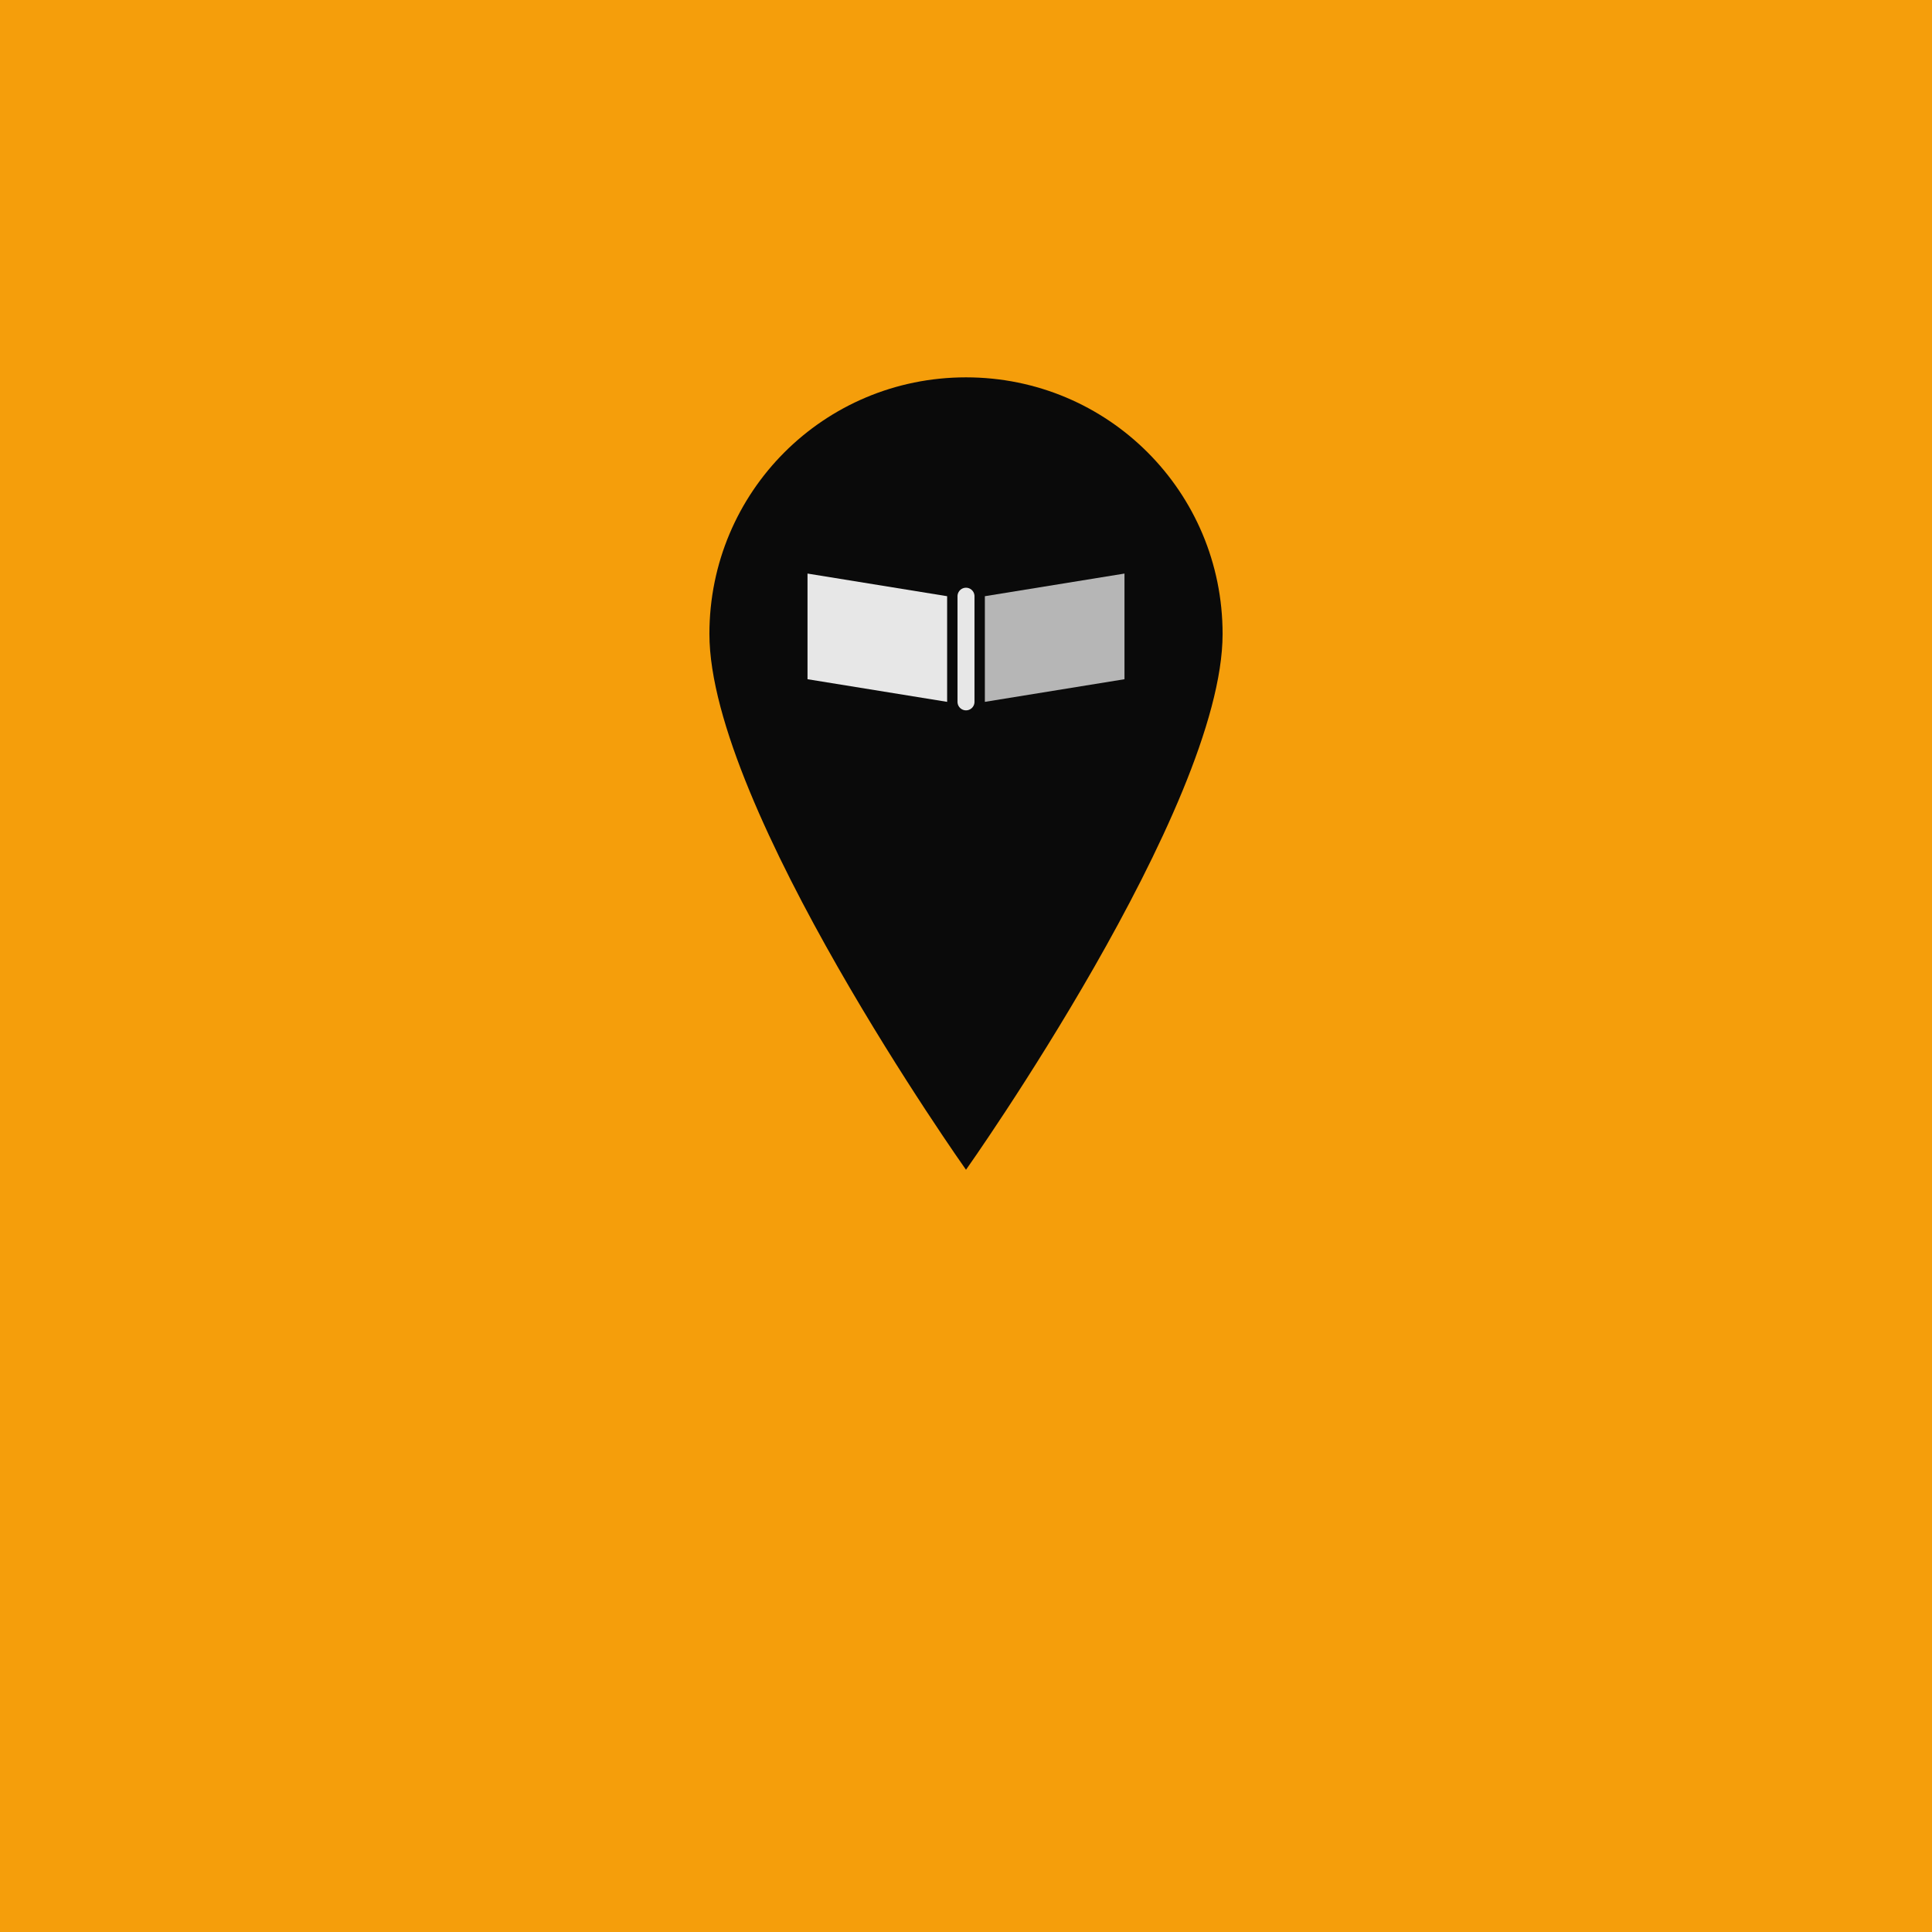
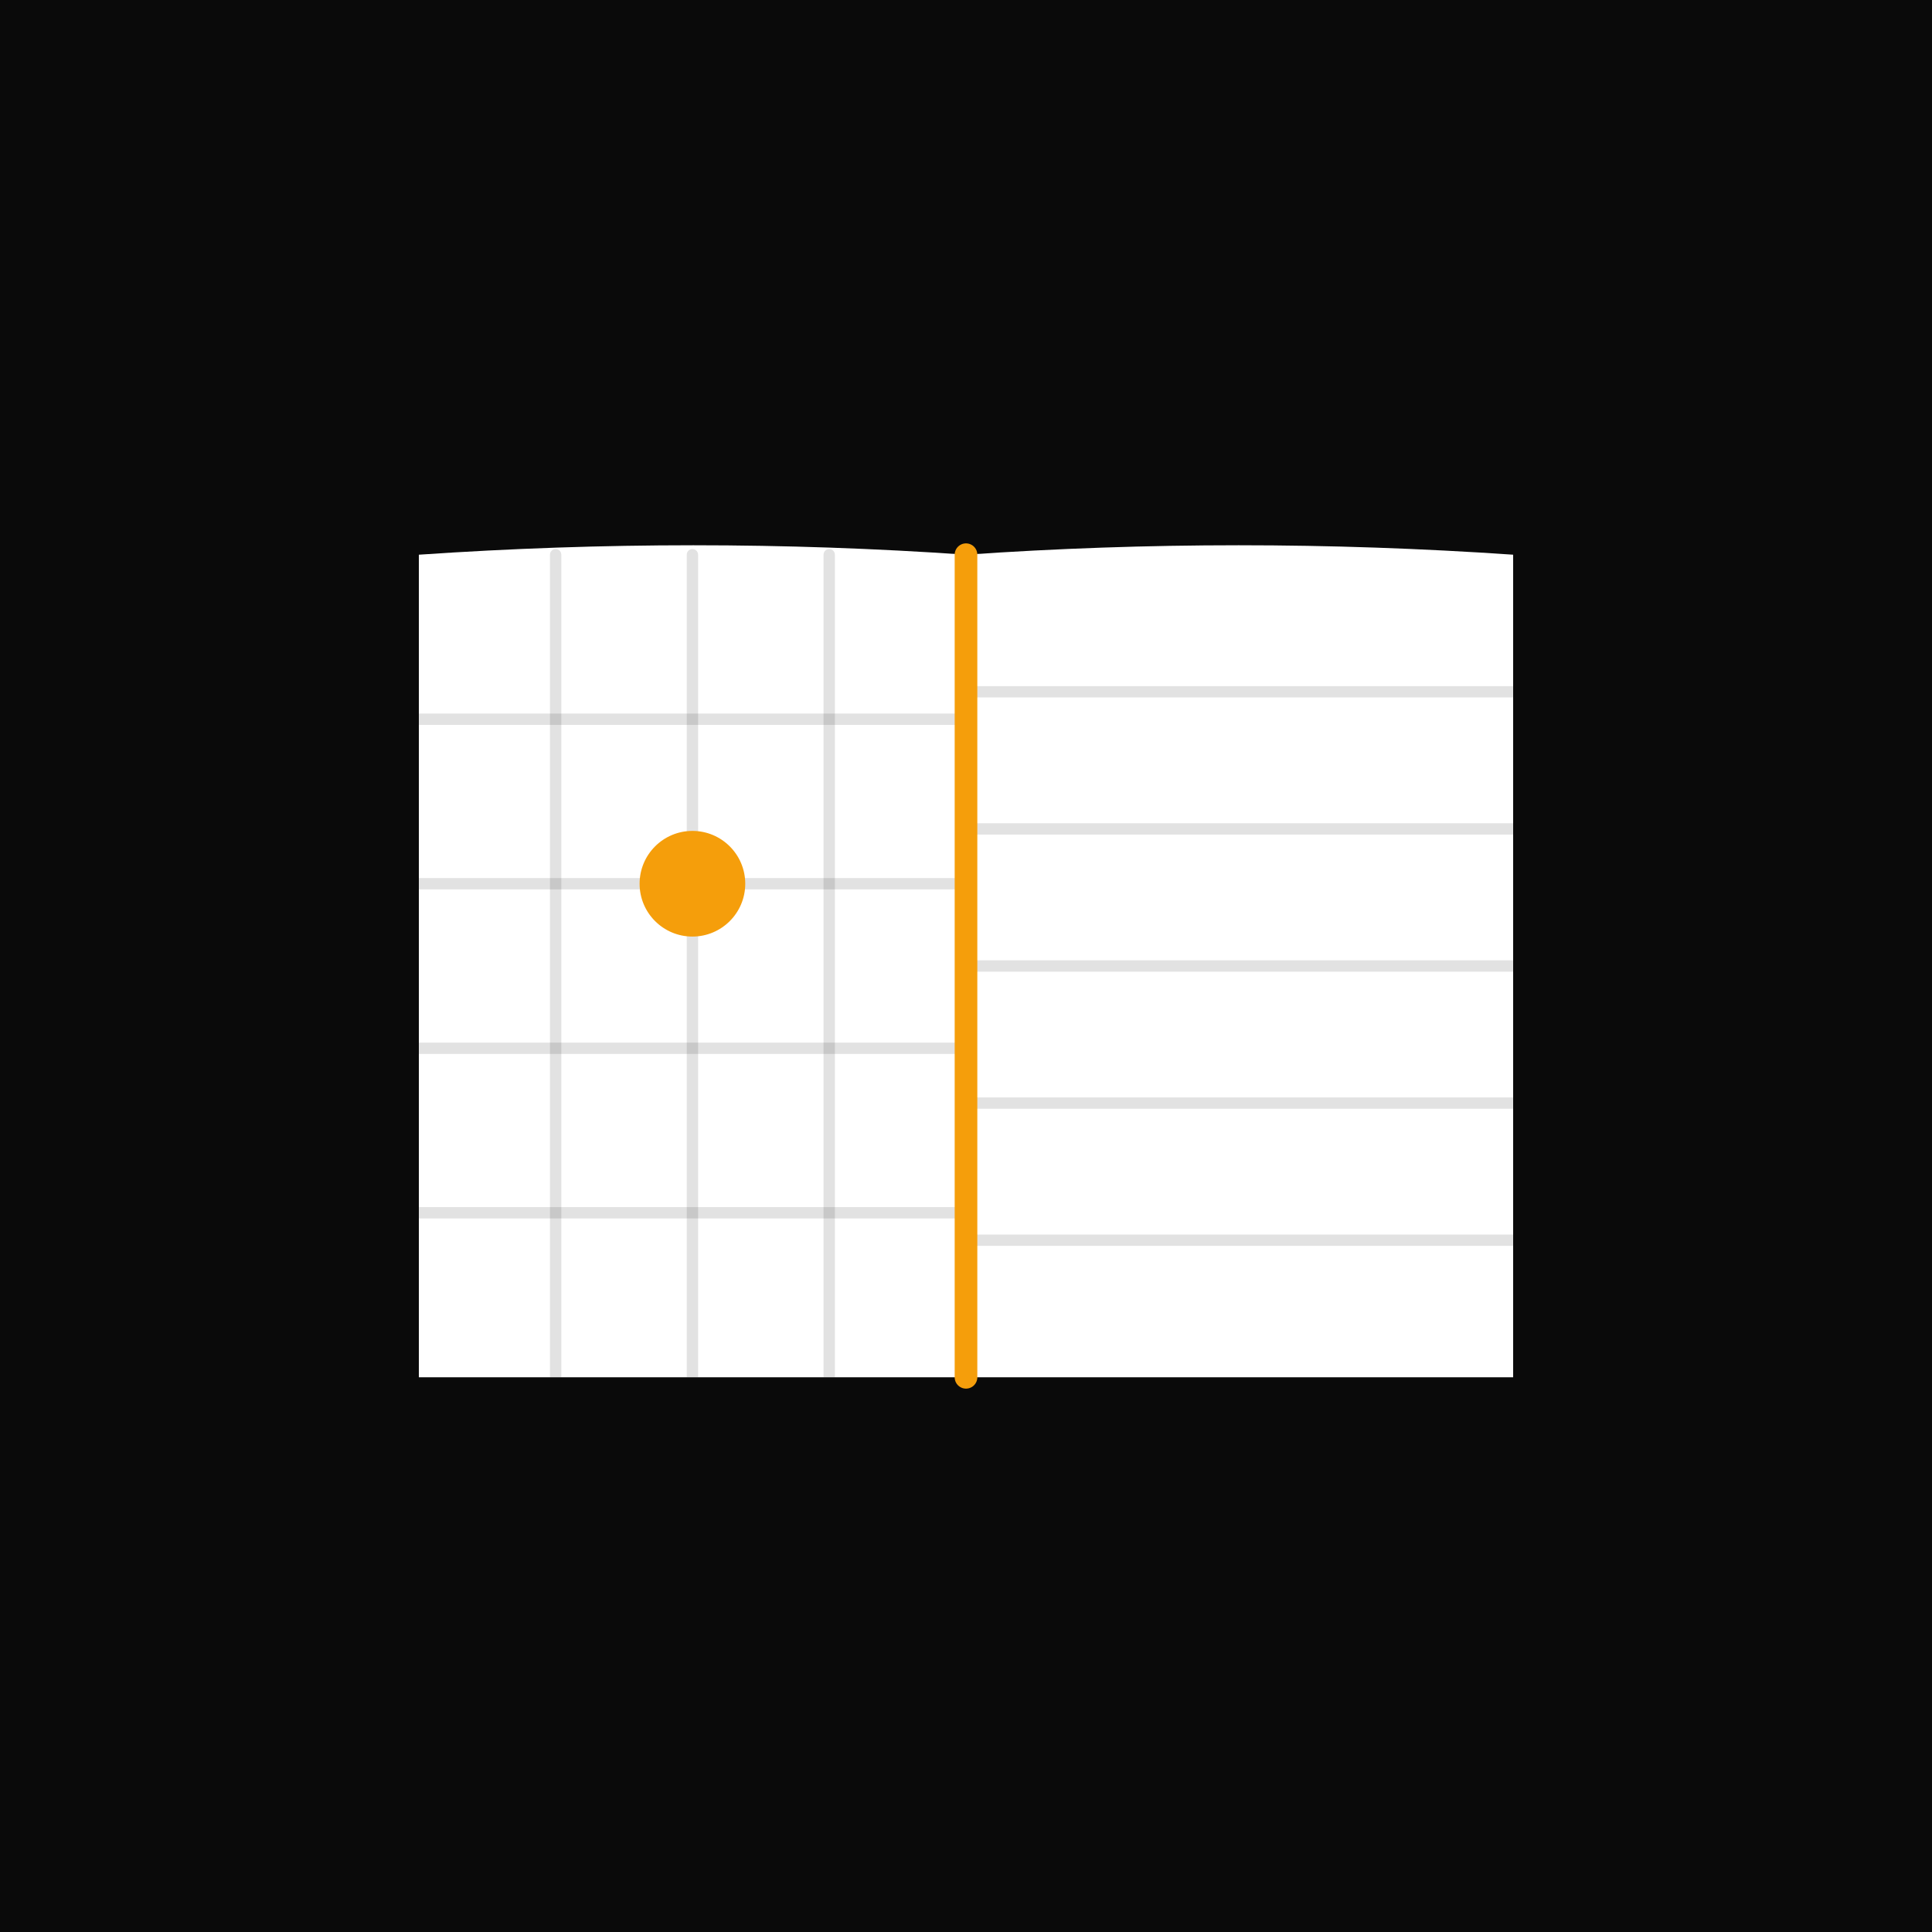
<svg xmlns="http://www.w3.org/2000/svg" viewBox="0 0 512 512" width="512" height="512" role="img" aria-label="StudyMap maskable">
-   <rect width="512" height="512" fill="#F59E0B" />
-   <path d="M256 100C218.34 100 188 130.34 188 168C188 214 256 310 256 310C256 310 324 214 324 168C324 130.34 293.66 100 256 100Z" fill="#0A0A0A" />
-   <path d="M214 152L251 158V186L214 180Z" fill="white" opacity="0.90" />
-   <path d="M261 158L298 152V180L261 186Z" fill="white" opacity="0.70" />
-   <line x1="256" y1="158" x2="256" y2="186" stroke="white" stroke-width="4.5" stroke-linecap="round" opacity="0.90" />
+   <rect width="512" height="512" fill="#0A0A0A" />
+   <defs>
+     <clipPath id="lp-512m">
+       <path d="M256,147 Q184,142 111,147 L111,365 L256,365 Z" />
+     </clipPath>
+     <clipPath id="rp-512m">
+       <path d="M256,147 Q328,142 401,147 L401,365 L256,365 Z" />
+     </clipPath>
+   </defs>
+   <path d="M256,147 Q184,142 111,147 L111,365 L256,365 Z" fill="#FFFFFF" />
+   <path d="M256,147 Q328,142 401,147 L401,365 L256,365 Z" fill="#FFFFFF" />
+   <g clip-path="url(#lp-512m)" stroke="#0A0A0A" stroke-opacity="0.12" stroke-width="3" stroke-linecap="round" stroke-linejoin="round" fill="none">
+     <line x1="147.25" y1="147" x2="147.25" y2="365" />
+     <line x1="183.5" y1="147" x2="183.5" y2="365" />
+     <line x1="219.75" y1="147" x2="219.75" y2="365" />
+     <line x1="111" y1="190.6" x2="256" y2="190.6" />
+     <line x1="111" y1="234.2" x2="256" y2="234.2" />
+     <line x1="111" y1="277.8" x2="256" y2="277.8" />
+     <line x1="111" y1="321.4" x2="256" y2="321.4" />
+   </g>
+   <g clip-path="url(#rp-512m)" stroke="#0A0A0A" stroke-opacity="0.12" stroke-width="3" stroke-linecap="round" stroke-linejoin="round" fill="none">
+     <line x1="256" y1="183.33" x2="401" y2="183.33" />
+     <line x1="256" y1="219.67" x2="401" y2="219.67" />
+     <line x1="256" y1="256" x2="401" y2="256" />
+     <line x1="256" y1="292.33" x2="401" y2="292.33" />
+     <line x1="256" y1="328.67" x2="401" y2="328.67" />
+   </g>
+   <line x1="256" y1="147" x2="256" y2="365" stroke="#F59E0B" stroke-width="6" stroke-linecap="round" stroke-linejoin="round" />
+   <circle cx="183.5" cy="234.2" r="14" fill="#F59E0B" />
</svg>
